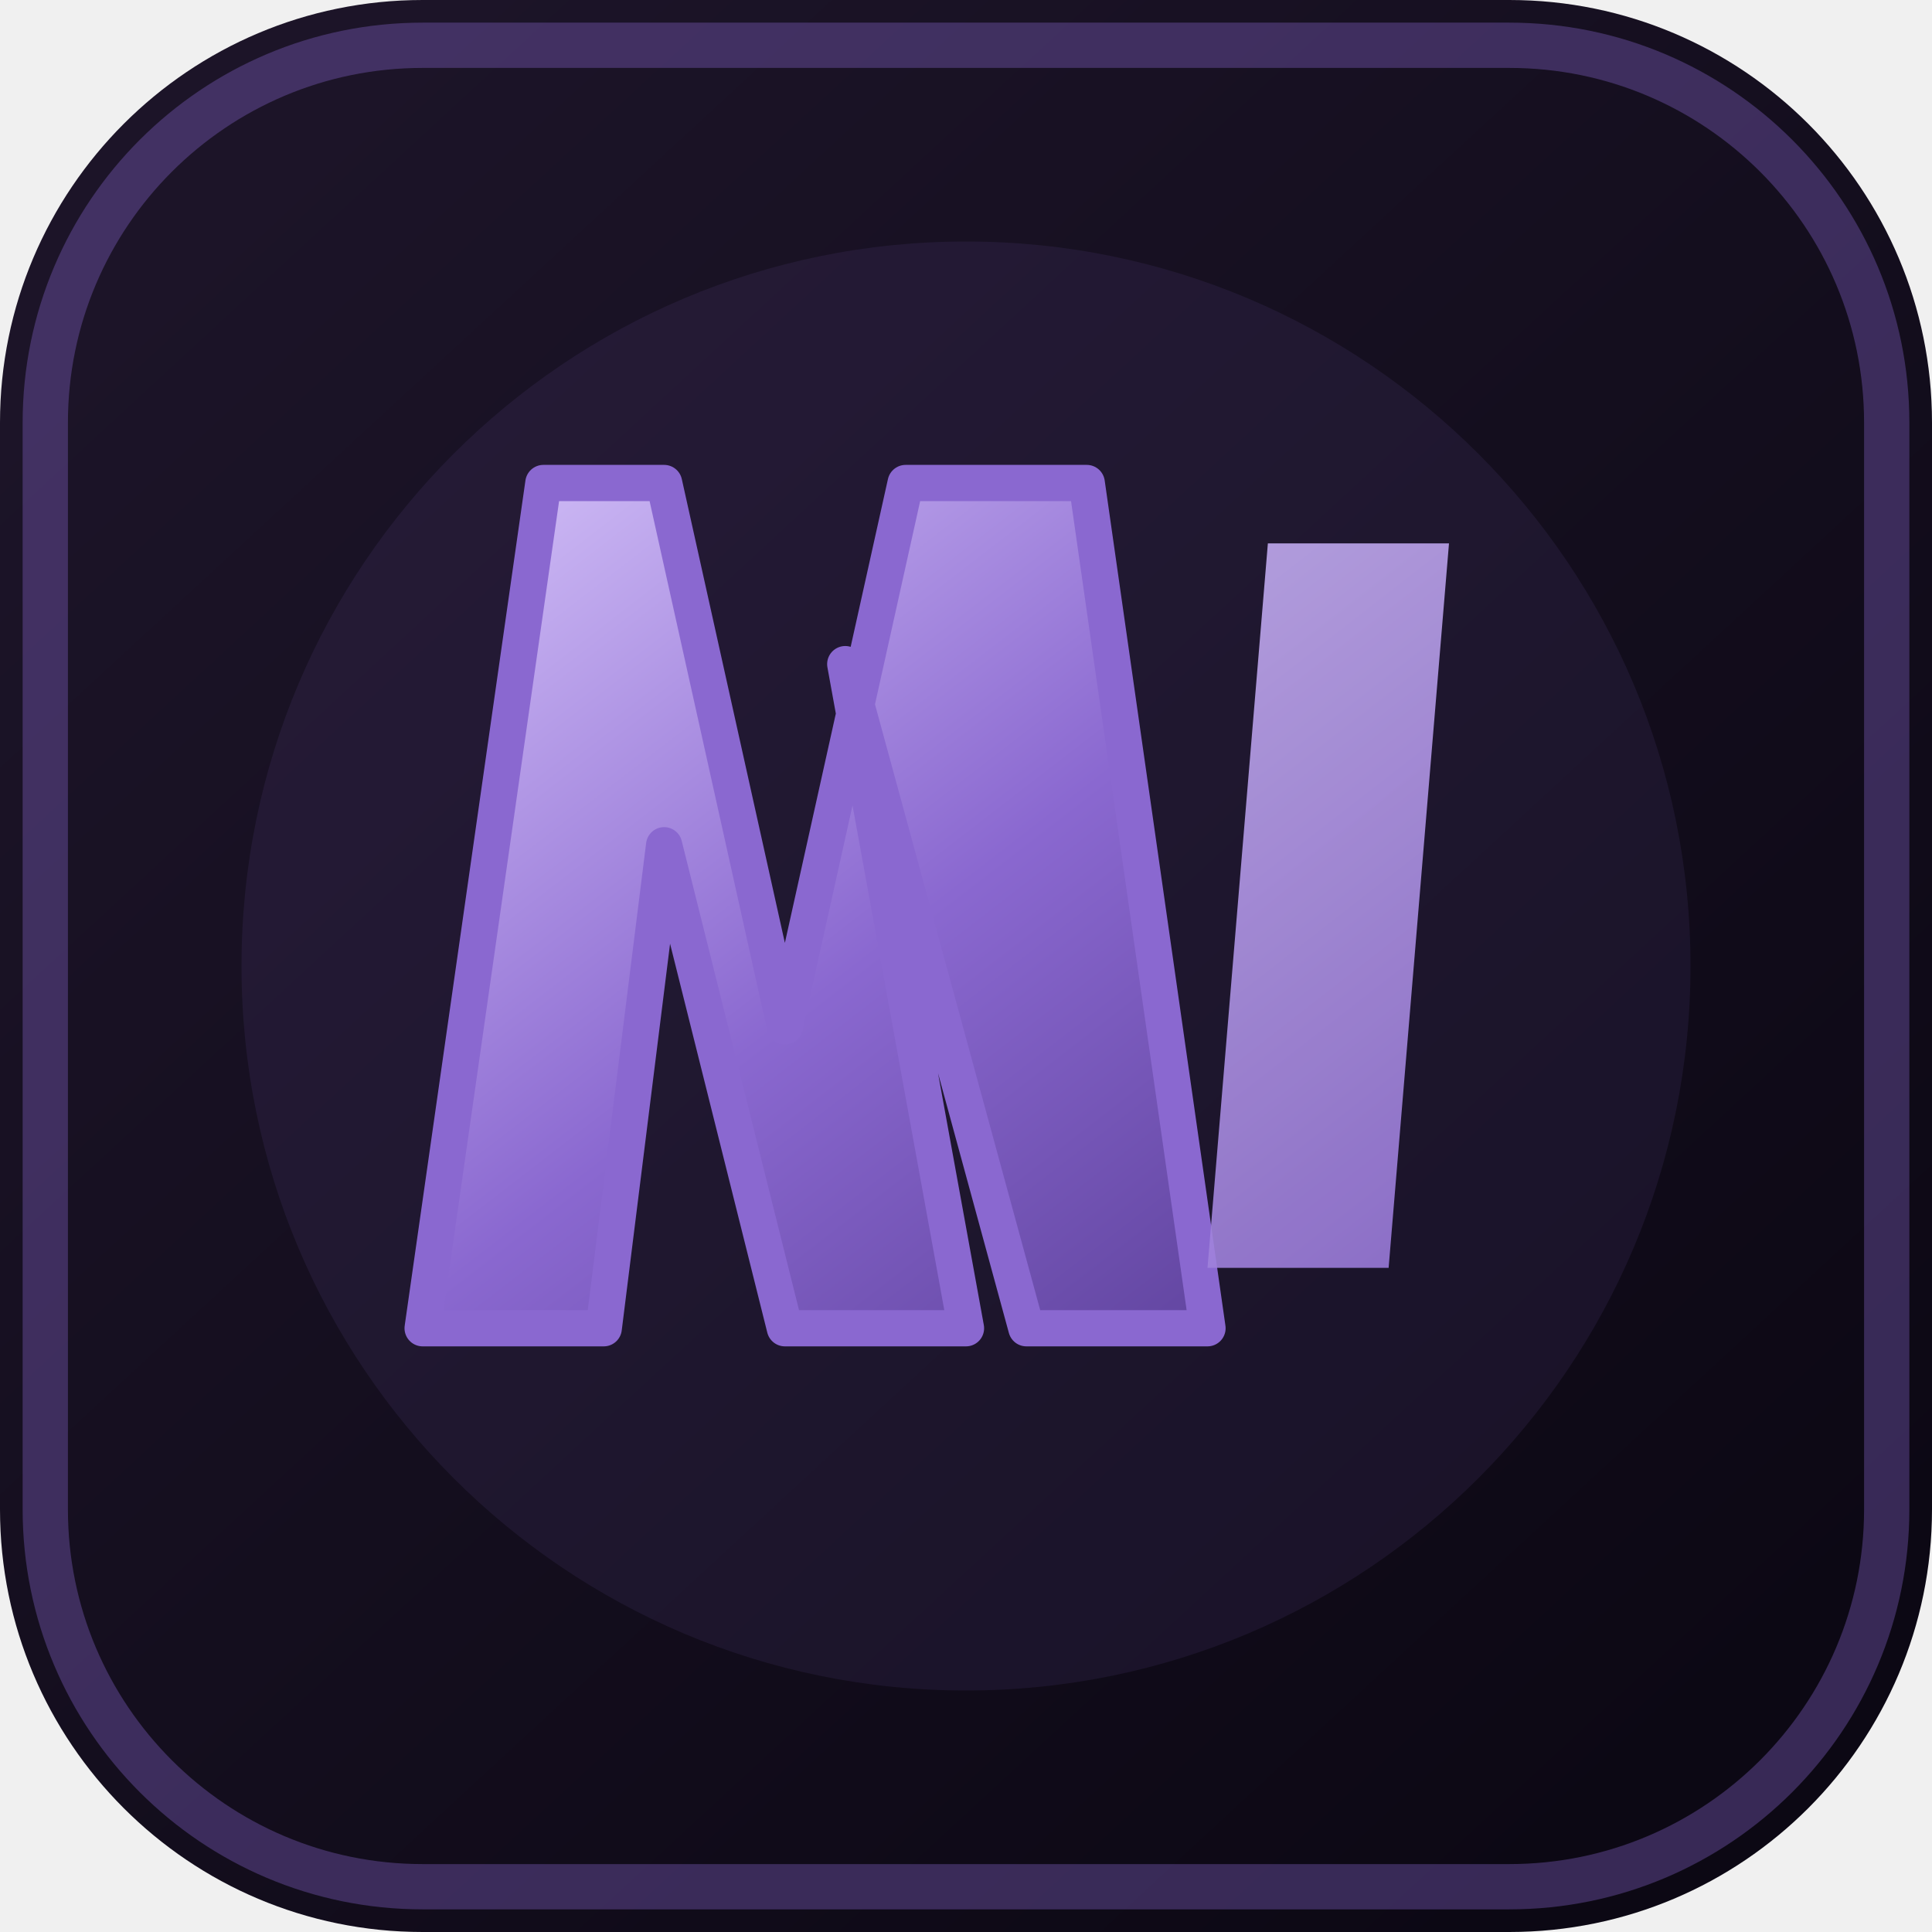
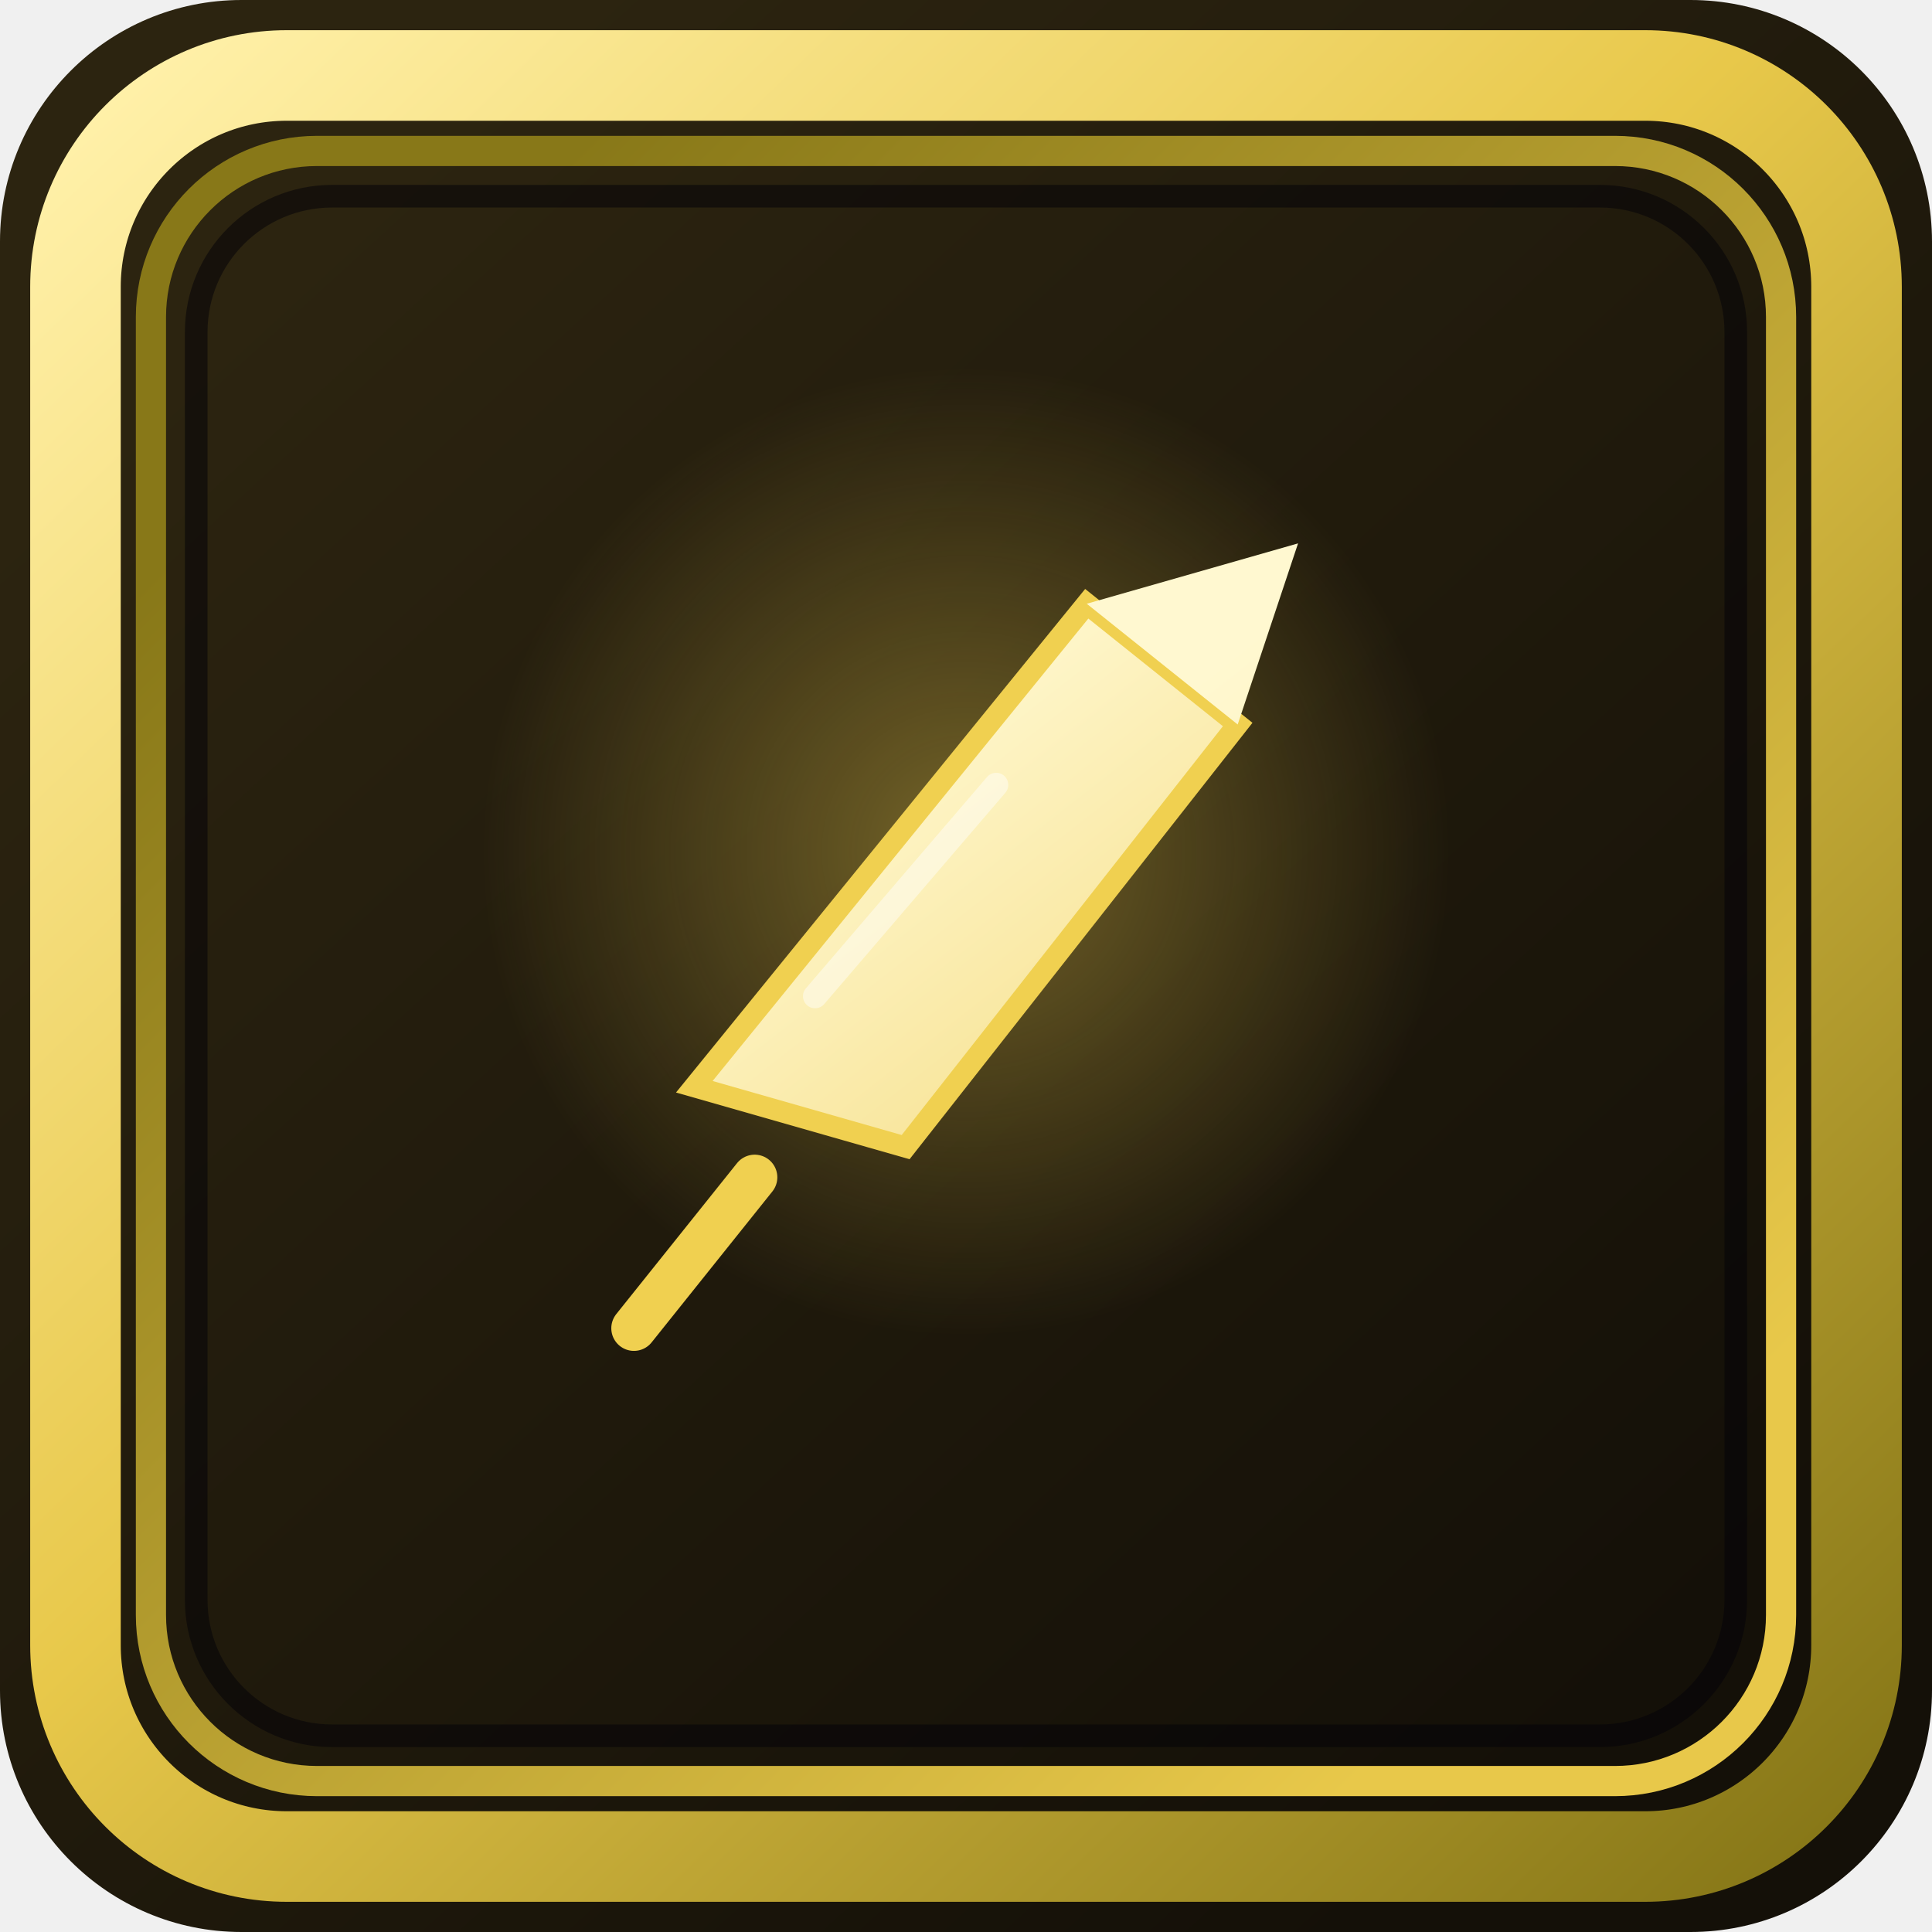
- <svg xmlns="http://www.w3.org/2000/svg" viewBox="0 0 64 64" width="64" height="64" fill="none" aria-hidden="true">
+ <svg xmlns="http://www.w3.org/2000/svg" viewBox="0 0 128 128" width="128" height="128" fill="none" aria-hidden="true">
  <defs>
-     <linearGradient id="bg_bone_thrall_s1" x1="8" y1="6" x2="56" y2="58" gradientUnits="userSpaceOnUse">
-       <stop stop-color="#1c1428" />
-       <stop offset="1" stop-color="#0c0814" />
+     <linearGradient id="bg_bone_thrall_s1" x1="20" y1="16" x2="108" y2="112" gradientUnits="userSpaceOnUse">
+       <stop stop-color="#2c2410" />
+       <stop offset="1" stop-color="#141008" />
    </linearGradient>
-     <linearGradient id="a1_bone_thrall_s1" x1="16" y1="10" x2="50" y2="54" gradientUnits="userSpaceOnUse">
-       <stop stop-color="#E0D0FF" />
-       <stop offset=".45" stop-color="#8A68D0" />
-       <stop offset="1" stop-color="#402878" />
+     <radialGradient id="gl_bone_thrall_s1" cx="50%" cy="45%" r="45%">
+       <stop stop-color="#F0D050" stop-opacity=".40" />
+       <stop offset="1" stop-color="#F0D050" stop-opacity="0" />
+     </radialGradient>
+     <linearGradient id="a1_bone_thrall_s1" x1="28" y1="16" x2="100" y2="108" gradientUnits="userSpaceOnUse">
+       <stop stop-color="#FFF8D0" />
+       <stop offset=".45" stop-color="#F0D060" />
+       <stop offset="1" stop-color="#A89028" />
    </linearGradient>
-     <linearGradient id="a2_bone_thrall_s1" x1="20" y1="14" x2="48" y2="50" gradientUnits="userSpaceOnUse">
-       <stop stop-color="#E0D0FF" />
-       <stop offset="1" stop-color="#8A68D0" />
+     <linearGradient id="a2_bone_thrall_s1" x1="36" y1="24" x2="96" y2="100" gradientUnits="userSpaceOnUse">
+       <stop stop-color="#FFF8D0" />
+       <stop offset="1" stop-color="#F0D060" />
    </linearGradient>
-     <linearGradient id="a3_bone_thrall_s1" x1="24" y1="18" x2="44" y2="46" gradientUnits="userSpaceOnUse">
-       <stop stop-color="#8A68D0" />
-       <stop offset="1" stop-color="#402878" />
+     <linearGradient id="fr_bone_thrall_s1" x1="8" y1="6" x2="120" y2="122" gradientUnits="userSpaceOnUse">
+       <stop stop-color="#FFF0A8" />
+       <stop offset=".45" stop-color="#E8C84A" />
+       <stop offset="1" stop-color="#887818" />
+     </linearGradient>
+     <linearGradient id="fd_bone_thrall_s1" x1="24" y1="24" x2="104" y2="104" gradientUnits="userSpaceOnUse">
+       <stop stop-color="#887818" />
+       <stop offset="1" stop-color="#E8C84A" />
    </linearGradient>
  </defs>
-   <rect width="64" height="64" rx="14" fill="url(#bg_bone_thrall_s1)" />
-   <rect x="1.5" y="1.5" width="61" height="61" rx="12.5" stroke="#8A68D0" stroke-opacity=".35" stroke-width="1.5" />
-   <circle cx="32" cy="32" r="24" fill="#8A68D0" fill-opacity=".10" />
-   <path d="M18 16L14 44H20L22 28L26 44H32L28 22L34 44H40L36 16H30L26 34L22 16H18Z" fill="url(#a1_bone_thrall_s1)" stroke="#8A68D0" stroke-width="1.2" stroke-linejoin="round" />
-   <path d="M42 18L40 42H46L48 18H42Z" fill="url(#a2_bone_thrall_s1)" opacity=".9" />
+   <rect width="128" height="128" rx="16" fill="url(#bg_bone_thrall_s1)" />
+   <circle cx="64" cy="60" r="36" fill="url(#gl_bone_thrall_s1)" />
+   <g transform="translate(32,30)">
+     <path d="M14 42L40 10L50 18L28 46Z" fill="url(#a1_bone_thrall_s1)" stroke="#F0D050" stroke-width="1.4" />
+     <path d="M40 10L54 6L50 18" fill="url(#a2_bone_thrall_s1)" />
+     <path d="M18 48L10 58" stroke="#F0D050" stroke-width="3" stroke-linecap="round" />
+     <path d="M22 36L34 22" stroke="#fff" stroke-width="1.6" stroke-linecap="round" opacity=".45" />
+   </g>
+   <rect x="5" y="5" width="118" height="118" rx="14" fill="none" stroke="url(#fr_bone_thrall_s1)" stroke-width="6" />
+   <rect x="10" y="10" width="108" height="108" rx="11" fill="none" stroke="url(#fd_bone_thrall_s1)" stroke-width="2" />
+   <rect x="13" y="13" width="102" height="102" rx="9" fill="none" stroke="#050308" stroke-opacity=".55" stroke-width="1.5" />
</svg>
